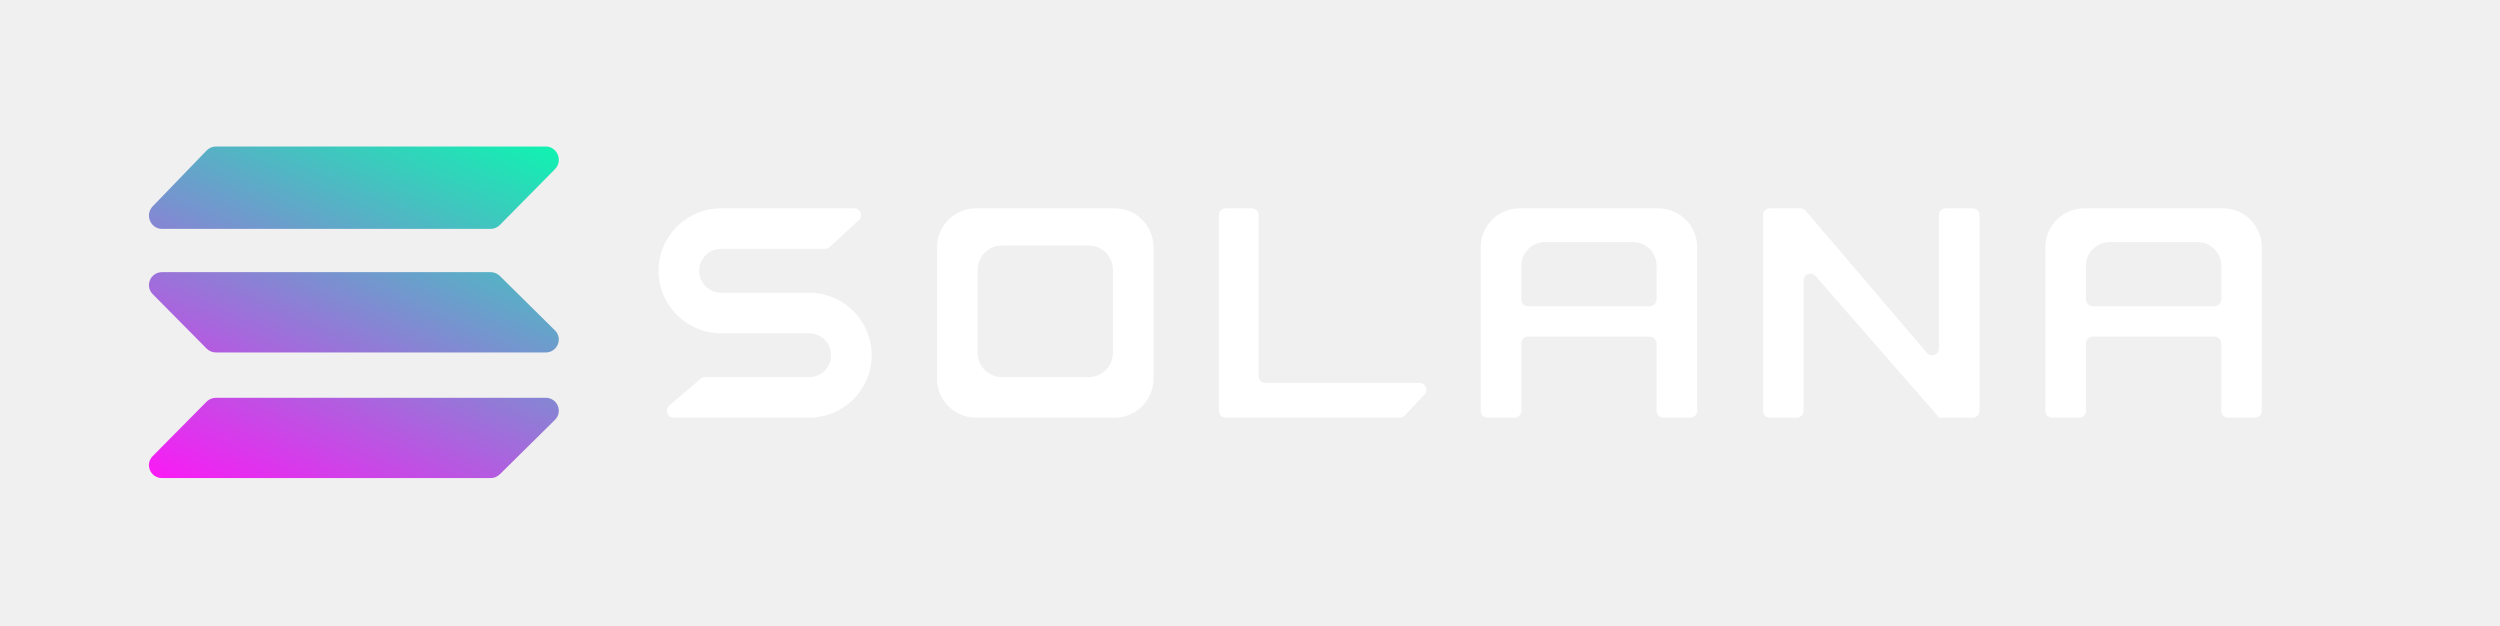
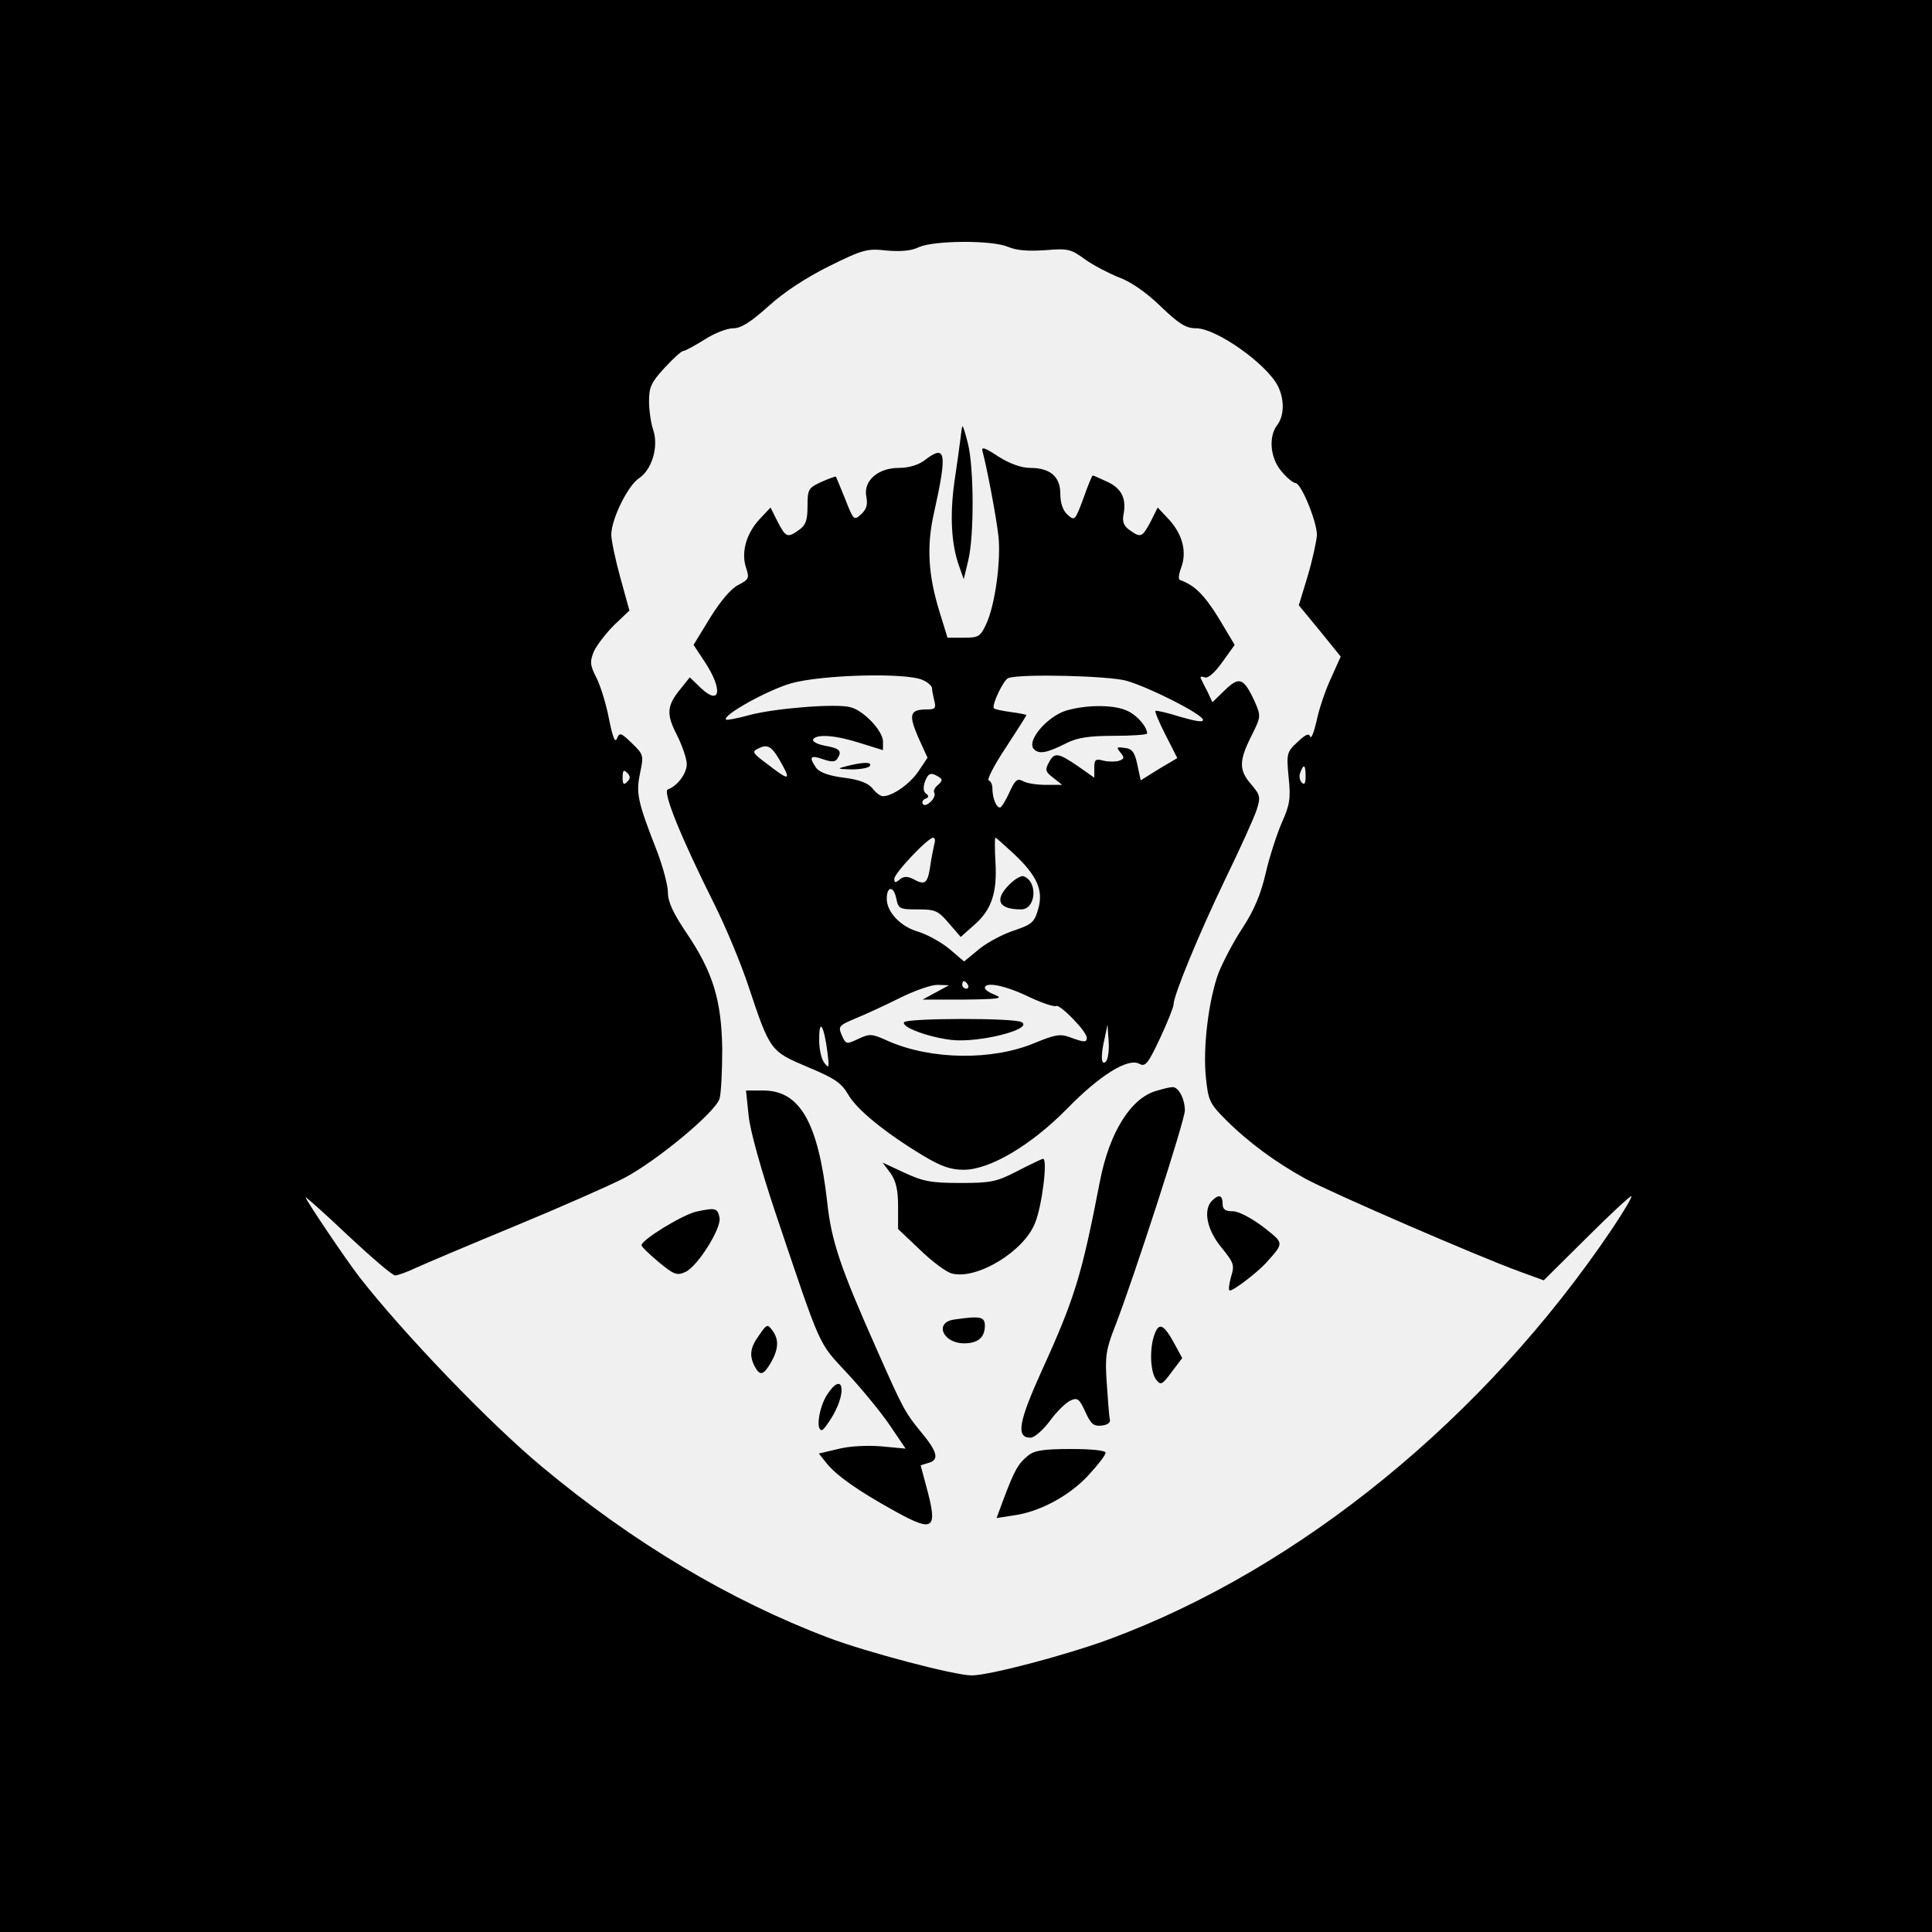
- <svg xmlns="http://www.w3.org/2000/svg" width="2568" height="643" viewBox="0 0 2568 643" fill="none">
-   <path fill-rule="evenodd" clip-rule="evenodd" d="M1252 221C1252 217.134 1255.13 214 1259 214H1285.81C1289.68 214 1292.81 217.134 1292.81 221V386.38C1292.81 390.246 1295.95 393.38 1299.81 393.38H1458.19C1464.32 393.38 1467.49 400.698 1463.3 405.168L1443.03 426.788C1441.71 428.199 1439.86 429 1437.92 429H1292.81H1259C1255.13 429 1252 425.866 1252 422V221Z" fill="white" />
-   <path fill-rule="evenodd" clip-rule="evenodd" d="M831.121 342.306H742.496C742.49 342.306 742.485 342.301 742.485 342.295C742.485 342.289 742.48 342.284 742.474 342.284C741.9 342.299 741.325 342.306 740.748 342.306C705.251 342.306 676.474 313.584 676.474 278.153C676.474 242.722 705.251 214 740.748 214C741.325 214 741.9 214.008 742.474 214.023C742.48 214.023 742.485 214.018 742.485 214.011C742.485 214.005 742.49 214 742.496 214H877.425C883.8 214 886.856 221.828 882.168 226.148L852.197 253.761C850.905 254.952 849.212 255.613 847.454 255.613H740.706C728.257 255.613 718.165 265.705 718.165 278.153C718.165 290.602 728.257 300.694 740.706 300.694H836.182C836.242 300.694 836.29 300.742 836.29 300.802C836.29 300.858 836.334 300.905 836.39 300.909C869.403 303.605 895.353 331.201 895.353 364.847C895.353 400.278 866.576 429 831.079 429C829.361 429 827.659 428.933 825.975 428.801C825.917 428.796 825.868 428.842 825.868 428.9C825.868 428.955 825.823 429 825.768 429H691.95C685.448 429 682.458 420.908 687.399 416.681L719.675 389.068C720.943 387.983 722.557 387.387 724.225 387.387H770.884H831.121C843.57 387.387 853.662 377.295 853.662 364.847C853.662 352.398 843.57 342.306 831.121 342.306Z" fill="white" />
-   <path fill-rule="evenodd" clip-rule="evenodd" d="M1000.76 214C1000.75 214 1000.75 214.008 1000.75 214.019C1000.75 214.029 1000.74 214.037 1000.73 214.038C980.058 214.93 963.46 231.496 962.567 252.127C962.566 252.137 962.558 252.145 962.548 252.145C962.538 252.145 962.529 252.154 962.529 252.164V387.369C962.529 387.379 962.537 387.387 962.547 387.387C962.558 387.387 962.566 387.396 962.565 387.406C962.541 387.975 962.529 388.546 962.529 389.121C962.529 410.558 979.476 428.045 1000.73 428.962C1000.74 428.963 1000.75 428.971 1000.75 428.981C1000.75 428.992 1000.75 429 1000.76 429H1146.65C1146.66 429 1146.67 428.992 1146.67 428.981C1146.67 428.971 1146.67 428.963 1146.68 428.962C1167.93 428.045 1184.88 410.558 1184.88 389.121C1184.88 388.546 1184.87 387.975 1184.85 387.406C1184.85 387.396 1184.85 387.387 1184.86 387.387C1184.87 387.387 1184.88 387.379 1184.88 387.369V252.164C1184.88 252.154 1184.87 252.145 1184.86 252.145C1184.85 252.145 1184.84 252.137 1184.84 252.127C1183.95 231.496 1167.35 214.93 1146.68 214.038C1146.67 214.037 1146.67 214.029 1146.67 214.019C1146.67 214.008 1146.66 214 1146.65 214H1000.76ZM1028.12 252.145C1028.11 252.145 1028.11 252.15 1028.11 252.157C1028.11 252.163 1028.1 252.169 1028.09 252.169C1015.18 252.73 1004.8 263.151 1004.24 276.128C1004.24 276.135 1004.24 276.14 1004.23 276.14C1004.23 276.14 1004.22 276.145 1004.22 276.152V361.2C1004.22 361.206 1004.23 361.211 1004.23 361.211C1004.24 361.211 1004.24 361.217 1004.24 361.223C1004.23 361.581 1004.22 361.94 1004.22 362.302C1004.22 375.787 1014.81 386.786 1028.09 387.363C1028.1 387.364 1028.11 387.369 1028.11 387.375C1028.11 387.382 1028.11 387.387 1028.12 387.387H1119.29C1119.3 387.387 1119.31 387.382 1119.31 387.375C1119.31 387.369 1119.31 387.364 1119.32 387.363C1132.6 386.786 1143.19 375.787 1143.19 362.302C1143.19 361.94 1143.18 361.581 1143.17 361.223C1143.17 361.217 1143.17 361.211 1143.18 361.211C1143.19 361.211 1143.19 361.206 1143.19 361.2V276.152C1143.19 276.145 1143.19 276.14 1143.18 276.14C1143.17 276.14 1143.17 276.135 1143.17 276.128C1142.61 263.151 1132.24 252.73 1119.32 252.169C1119.31 252.169 1119.31 252.163 1119.31 252.157C1119.31 252.15 1119.3 252.145 1119.29 252.145H1028.12Z" fill="white" />
-   <path fill-rule="evenodd" clip-rule="evenodd" d="M1562.69 272.952V307.565C1562.69 311.431 1565.83 314.565 1569.69 314.565H1694.66C1698.53 314.565 1701.66 311.431 1701.66 307.565V272.952C1701.66 259.545 1690.77 248.677 1677.34 248.677H1587.01C1573.58 248.677 1562.69 259.545 1562.69 272.952ZM1708.66 429C1704.8 429 1701.66 425.866 1701.66 422V352.774C1701.66 348.908 1698.53 345.774 1694.66 345.774H1569.69C1565.83 345.774 1562.69 348.908 1562.69 352.774V422C1562.69 425.866 1559.56 429 1555.69 429H1528C1524.13 429 1521 425.866 1521 422V255.631C1521 255.621 1521.01 255.613 1521.02 255.613C1521.03 255.613 1521.04 255.604 1521.04 255.594C1521.01 255.025 1521 254.454 1521 253.879C1521 231.854 1538.89 214 1560.95 214C1561.53 214 1562.1 214.012 1562.67 214.036C1562.68 214.037 1562.69 214.028 1562.69 214.018C1562.69 214.008 1562.7 214 1562.71 214H1705.12C1705.13 214 1705.14 214.008 1705.14 214.019C1705.14 214.029 1705.14 214.037 1705.15 214.038C1726.41 214.955 1743.35 232.442 1743.35 253.879C1743.35 254.454 1743.34 255.025 1743.32 255.594C1743.32 255.604 1743.32 255.613 1743.33 255.613C1743.34 255.613 1743.35 255.621 1743.35 255.631V422C1743.35 425.866 1740.22 429 1736.35 429H1708.66Z" fill="white" />
-   <path fill-rule="evenodd" clip-rule="evenodd" d="M2142.69 272.952V307.565C2142.69 311.431 2145.83 314.565 2149.69 314.565H2274.66C2278.53 314.565 2281.66 311.431 2281.66 307.565V272.952C2281.66 259.545 2270.77 248.677 2257.34 248.677H2167.01C2153.58 248.677 2142.69 259.545 2142.69 272.952ZM2288.66 429C2284.8 429 2281.66 425.866 2281.66 422V352.774C2281.66 348.908 2278.53 345.774 2274.66 345.774H2149.69C2145.83 345.774 2142.69 348.908 2142.69 352.774V422C2142.69 425.866 2139.56 429 2135.69 429H2108C2104.13 429 2101 425.866 2101 422V255.631C2101 255.621 2101.01 255.613 2101.02 255.613C2101.03 255.613 2101.04 255.604 2101.04 255.594C2101.01 255.025 2101 254.454 2101 253.879C2101 231.854 2118.89 214 2140.95 214C2141.53 214 2142.1 214.012 2142.67 214.036C2142.68 214.037 2142.69 214.028 2142.69 214.018C2142.69 214.008 2142.7 214 2142.71 214H2285.12C2285.13 214 2285.14 214.008 2285.14 214.019C2285.14 214.029 2285.14 214.037 2285.15 214.038C2306.41 214.955 2323.35 232.442 2323.35 253.879C2323.35 254.454 2323.34 255.025 2323.32 255.594C2323.32 255.604 2323.32 255.613 2323.33 255.613C2323.34 255.613 2323.35 255.621 2323.35 255.631V422C2323.35 425.866 2320.22 429 2316.35 429H2288.66Z" fill="white" />
-   <path fill-rule="evenodd" clip-rule="evenodd" d="M1854.79 216.458C1853.46 214.898 1851.51 214 1849.46 214H1818C1814.13 214 1811 217.134 1811 221V422C1811 425.866 1814.13 429 1818 429H1845.69C1849.56 429 1852.69 425.866 1852.69 422V288.143C1852.69 281.676 1860.71 278.668 1864.96 283.539L1991.6 428.567C1991.64 428.614 1991.66 428.675 1991.66 428.739C1991.66 428.883 1991.78 429 1991.92 429H1991.98H2026.35C2030.22 429 2033.35 425.866 2033.35 422V221C2033.35 217.134 2030.22 214 2026.35 214H1998.66C1994.8 214 1991.66 217.134 1991.66 221V357.962C1991.66 364.469 1983.56 367.455 1979.34 362.504L1854.79 216.458Z" fill="white" />
-   <mask id="mask0" mask-type="alpha" maskUnits="userSpaceOnUse" x="153" y="150" width="421" height="342">
-     <path fill-rule="evenodd" clip-rule="evenodd" d="M513.426 231.12C510.9 233.678 507.475 235.116 503.903 235.116H166.494C154.569 235.116 148.528 220.573 156.865 211.936L212.21 154.597C214.744 151.972 218.215 150.492 221.839 150.492H560.506C572.504 150.492 578.512 165.187 570.028 173.781L513.426 231.12ZM513.426 487.205C510.9 489.699 507.475 491.101 503.903 491.101H166.494C154.569 491.101 148.528 476.922 156.865 468.5L212.21 412.595C214.744 410.036 218.215 408.593 221.839 408.593H560.506C572.504 408.593 578.512 422.92 570.028 431.3L513.426 487.205ZM503.903 279.543C507.475 279.543 510.9 280.944 513.426 283.439L570.028 339.344C578.512 347.723 572.504 362.05 560.506 362.05L221.839 362.05C218.215 362.05 214.744 360.608 212.21 358.048L156.865 302.143C148.528 293.721 154.569 279.543 166.494 279.543L503.903 279.543Z" fill="#00FFAD" />
-   </mask>
-   <g mask="url(#mask0)">
-     <path d="M59.975 120.677H692.071V554.796H59.975V120.677Z" fill="url(#paint0_linear)" />
+ <svg xmlns="http://www.w3.org/2000/svg" version="1.0" width="512pt" height="512pt" viewBox="0 0 512 512" preserveAspectRatio="xMidYMid meet">
+   <g transform="translate(0,512) scale(0.1,-0.1)" fill="#000000" stroke="none">
+     <path d="M0 2560 l0 -2560 2560 0 2560 0 0 2560 0 2560 -2560 0 -2560 0 0 -2560z m2671 1906 c23 -10 55 -12 99 -9 60 5 68 3 105 -24 22 -16 63 -37 90 -48 31 -11 73 -40 111 -77 49 -47 67 -58 94 -58 53 0 185 -93 216 -152 18 -35 18 -79 -1 -104 -24 -31 -19 -88 11 -123 14 -17 31 -31 37 -31 15 0 57 -102 57 -138 -1 -15 -11 -63 -24 -107 l-24 -79 56 -68 55 -68 -26 -58 c-15 -32 -32 -83 -38 -113 -7 -30 -14 -48 -17 -41 -3 10 -13 5 -33 -14 -29 -27 -30 -31 -24 -94 6 -56 3 -73 -18 -120 -13 -30 -33 -91 -43 -135 -13 -56 -31 -98 -61 -144 -24 -36 -52 -90 -64 -120 -26 -71 -42 -199 -33 -279 6 -58 10 -67 52 -109 60 -60 132 -113 212 -157 68 -37 460 -207 568 -246 l63 -23 112 111 c62 62 116 112 120 112 4 0 -19 -39 -51 -87 -337 -500 -827 -900 -1332 -1087 -114 -42 -318 -96 -365 -96 -45 0 -280 62 -380 100 -261 99 -518 252 -760 454 -137 114 -364 350 -482 501 -37 48 -143 205 -143 212 0 2 51 -43 112 -101 62 -58 118 -106 125 -106 7 0 32 9 55 20 24 11 142 61 263 111 121 50 250 107 287 126 87 45 246 177 255 212 4 14 7 73 7 131 -2 129 -24 203 -95 308 -35 52 -49 82 -49 107 0 19 -13 67 -28 107 -52 133 -57 155 -46 208 10 48 10 50 -21 80 -29 28 -33 30 -40 13 -5 -13 -11 2 -21 51 -7 38 -22 87 -33 109 -18 35 -18 44 -7 71 8 17 32 48 54 70 l40 38 -24 87 c-13 47 -24 99 -24 114 0 41 44 131 74 150 34 23 52 84 37 128 -6 17 -11 52 -11 76 0 37 6 50 41 88 23 25 45 45 50 45 5 0 30 14 56 30 26 17 60 30 76 30 21 0 46 16 94 59 42 38 99 75 161 106 89 44 101 47 152 41 37 -3 65 -1 85 9 41 18 193 19 236 1z m789 -1403 c0 -19 -3 -24 -10 -17 -6 6 -8 18 -4 27 9 24 14 21 14 -10z m-1798 -15 c-9 -9 -12 -7 -12 12 0 19 3 21 12 12 9 -9 9 -15 0 -24z" />
+     <path d="M2550 3990 c-1 -3 -3 -18 -5 -35 -2 -16 -9 -68 -16 -114 -12 -88 -8 -164 13 -222 l12 -34 12 50 c16 66 15 247 -1 310 -7 28 -13 48 -15 45z" />
+     <path d="M2604 3923 c10 -36 36 -170 42 -224 7 -65 -9 -184 -33 -234 -15 -32 -20 -35 -59 -35 l-43 0 -21 68 c-30 97 -35 174 -15 262 36 162 32 184 -25 140 -16 -12 -41 -20 -68 -20 -56 0 -95 -35 -86 -77 4 -21 0 -33 -14 -46 -19 -17 -20 -16 -42 40 -13 32 -24 59 -25 60 0 1 -18 -5 -38 -14 -35 -16 -37 -20 -37 -65 0 -37 -5 -50 -22 -62 -31 -22 -35 -21 -57 21 l-19 38 -31 -33 c-34 -38 -48 -88 -33 -129 8 -25 6 -29 -21 -43 -19 -9 -47 -42 -75 -87 l-44 -72 31 -47 c47 -72 40 -116 -12 -67 l-29 28 -24 -30 c-37 -45 -39 -67 -10 -123 14 -28 26 -63 26 -77 0 -25 -25 -58 -50 -67 -15 -5 34 -126 123 -304 30 -60 71 -158 91 -219 57 -171 58 -171 157 -213 72 -30 89 -42 107 -73 23 -40 98 -101 199 -162 47 -28 72 -37 107 -37 69 0 179 65 275 163 85 87 160 134 190 118 16 -9 23 -1 55 67 20 43 36 83 36 90 0 24 68 189 137 332 39 80 76 162 83 183 11 34 10 40 -14 68 -33 38 -33 62 0 128 26 52 26 53 9 92 -29 63 -41 67 -79 30 l-33 -32 -13 28 c-8 15 -16 31 -18 36 -2 4 3 5 10 2 9 -4 27 12 47 40 l33 46 -43 72 c-38 61 -63 86 -102 100 -5 1 -3 16 3 32 16 42 4 88 -31 127 l-31 33 -19 -38 c-22 -41 -26 -43 -55 -22 -15 10 -20 22 -17 39 9 44 -4 71 -42 89 -20 9 -37 17 -39 17 -2 0 -13 -27 -25 -61 -22 -59 -23 -60 -42 -43 -12 11 -19 30 -19 55 0 46 -27 69 -80 69 -23 0 -54 11 -84 30 -38 25 -46 27 -42 13z m-159 -605 c14 -6 25 -16 25 -22 0 -6 3 -21 6 -33 5 -19 2 -23 -17 -23 -48 0 -52 -12 -26 -73 l25 -55 -24 -36 c-23 -34 -69 -66 -94 -66 -7 0 -19 9 -28 21 -12 14 -35 23 -76 28 -39 5 -64 14 -73 26 -20 29 -16 35 18 23 24 -8 33 -8 39 3 12 19 5 26 -35 33 -20 4 -33 11 -30 17 10 14 58 11 124 -10 l61 -19 0 23 c0 28 -52 83 -87 91 -38 10 -200 -3 -267 -21 -32 -9 -60 -14 -62 -12 -11 11 110 78 172 96 81 23 305 29 349 9z m540 -2 c62 -18 198 -87 203 -103 2 -8 -17 -5 -59 7 -35 11 -65 18 -67 16 -2 -2 10 -31 27 -64 l31 -61 -49 -29 -48 -30 -9 42 c-7 33 -14 42 -34 44 -21 3 -22 2 -11 -12 11 -13 11 -17 -3 -22 -9 -3 -27 -3 -41 0 -22 6 -25 3 -25 -19 l0 -26 -44 31 c-53 36 -62 37 -77 8 -10 -18 -8 -24 12 -39 l24 -19 -43 0 c-24 0 -51 4 -61 10 -15 8 -21 3 -36 -30 -10 -22 -21 -40 -25 -40 -10 0 -20 26 -20 50 0 10 -4 20 -10 22 -5 2 15 41 45 86 30 46 55 85 55 87 0 1 -18 5 -41 8 -22 3 -43 7 -45 10 -7 7 25 75 38 80 33 12 266 6 313 -7z m-909 -228 c19 -36 12 -35 -41 6 -43 32 -44 34 -22 44 24 11 35 2 63 -50z m412 -27 c10 -6 10 -10 -2 -21 -9 -7 -13 -16 -10 -21 3 -5 -1 -16 -10 -24 -8 -8 -17 -11 -20 -6 -4 5 0 12 6 14 10 4 10 8 2 14 -7 5 -8 16 -3 31 9 24 16 26 37 13z m-12 -178 c-2 -10 -8 -37 -11 -60 -7 -45 -14 -50 -46 -32 -15 7 -24 7 -35 -2 -11 -9 -14 -9 -14 2 0 15 89 109 103 109 5 0 6 -8 3 -17z m210 -25 c63 -59 80 -98 65 -148 -10 -35 -17 -40 -64 -56 -28 -9 -70 -31 -92 -49 l-40 -33 -40 34 c-22 18 -59 38 -82 45 -46 13 -83 52 -83 87 0 34 18 35 25 2 6 -29 9 -30 57 -30 46 0 54 -3 82 -36 l32 -37 36 32 c46 40 61 86 56 167 -2 35 -2 64 0 64 2 0 23 -19 48 -42z m-121 -348 c3 -5 1 -10 -4 -10 -6 0 -11 5 -11 10 0 6 2 10 4 10 3 0 8 -4 11 -10z m-85 -20 l-35 -19 110 0 c90 1 105 3 83 12 -16 6 -28 14 -28 19 0 17 53 7 115 -23 36 -17 69 -28 74 -25 9 6 81 -67 81 -84 0 -13 -6 -13 -44 1 -27 10 -40 7 -94 -15 -112 -47 -274 -45 -388 5 -44 20 -49 20 -79 6 -32 -15 -33 -15 -44 9 -10 24 -9 26 36 45 27 11 79 35 117 54 38 19 83 35 100 35 l31 -1 -35 -19z m-287 -160 c5 -41 4 -43 -9 -26 -8 11 -14 40 -13 65 0 54 13 32 22 -39z m738 -23 c-13 -13 -15 14 -3 64 l7 34 3 -44 c2 -24 -2 -49 -7 -54z" />
+     <path d="M2245 3090 c-28 -7 -28 -8 12 -9 23 0 45 4 48 9 7 11 -16 11 -60 0z" />
+     <path d="M2826 3237 c-50 -15 -105 -79 -87 -101 13 -16 35 -12 88 15 28 14 59 19 125 19 48 0 88 3 88 6 0 17 -24 46 -50 59 -34 18 -109 18 -164 2z" />
+     <path d="M2675 2776 c-41 -41 -29 -66 31 -66 40 0 45 75 6 88 -6 2 -23 -8 -37 -22z" />
+     <path d="M2396 2411 c-8 -13 65 -40 126 -47 72 -8 216 28 186 47 -18 12 -305 11 -312 0z" />
+     <path d="M3064 2229 c-67 -19 -124 -110 -149 -239 -48 -248 -66 -309 -154 -502 -62 -137 -69 -178 -30 -178 10 0 33 20 51 44 18 25 43 49 54 54 19 9 24 6 40 -29 15 -33 22 -39 43 -37 17 2 25 8 22 18 -2 8 -5 51 -8 95 -5 70 -2 89 22 150 50 129 185 546 185 572 0 31 -17 63 -33 62 -7 0 -26 -5 -43 -10z" />
+     <path d="M1984 2163 c4 -40 33 -143 71 -257 123 -365 112 -341 190 -425 39 -42 90 -104 113 -138 l42 -62 -64 6 c-37 3 -84 1 -115 -7 l-51 -12 20 -25 c26 -33 84 -74 182 -128 103 -57 114 -49 83 65 -8 30 -15 56 -15 56 0 1 9 4 20 7 30 8 25 29 -20 83 -42 51 -48 63 -117 219 -96 216 -120 286 -131 391 -24 209 -72 294 -169 294 l-46 0 7 -67z" />
+     <path d="M2695 2016 c-54 -28 -69 -31 -150 -31 -77 0 -98 4 -148 27 l-58 27 21 -28 c15 -22 20 -45 20 -89 l0 -59 59 -56 c32 -31 70 -59 84 -62 66 -17 191 59 220 134 19 46 34 172 21 170 -5 -1 -36 -16 -69 -33z" />
+     <path d="M3212 1938 c-24 -24 -14 -77 25 -124 34 -42 35 -47 25 -79 -5 -19 -7 -35 -3 -35 11 0 73 48 96 73 49 55 49 51 -8 96 -32 24 -65 41 -80 41 -20 0 -27 5 -27 20 0 23 -10 26 -28 8z" />
+     <path d="M1845 1909 c-38 -9 -145 -75 -145 -89 0 -4 21 -24 46 -45 40 -33 48 -36 70 -26 32 14 95 114 91 143 -5 27 -11 28 -62 17z" />
+     <path d="M2528 1623 c-53 -8 -29 -63 27 -63 37 0 55 16 55 47 0 24 -13 26 -82 16z" />
+     <path d="M2012 1582 c-24 -33 -27 -54 -12 -83 14 -26 23 -24 43 10 20 35 22 61 4 85 -13 18 -15 17 -35 -12z" />
+     <path d="M3060 1585 c-14 -37 -12 -98 3 -120 13 -17 16 -16 42 19 l28 37 -19 35 c-29 54 -42 61 -54 29z" />
+     <path d="M2192 1424 c-21 -32 -31 -94 -14 -94 4 0 17 18 30 40 38 67 24 116 -16 54z" />
+     <path d="M2724 1262 c-25 -20 -35 -37 -63 -111 l-20 -54 45 7 c68 9 147 51 198 106 25 27 46 54 46 60 0 6 -35 10 -92 10 -73 0 -98 -4 -114 -18z" />
  </g>
-   <defs>
-     <linearGradient id="paint0_linear" x1="597.256" y1="132.926" x2="396.707" y2="589.48" gradientUnits="userSpaceOnUse">
-       <stop stop-color="#02FFAD" />
-       <stop offset="1" stop-color="#F71DF4" />
-     </linearGradient>
-   </defs>
</svg>
